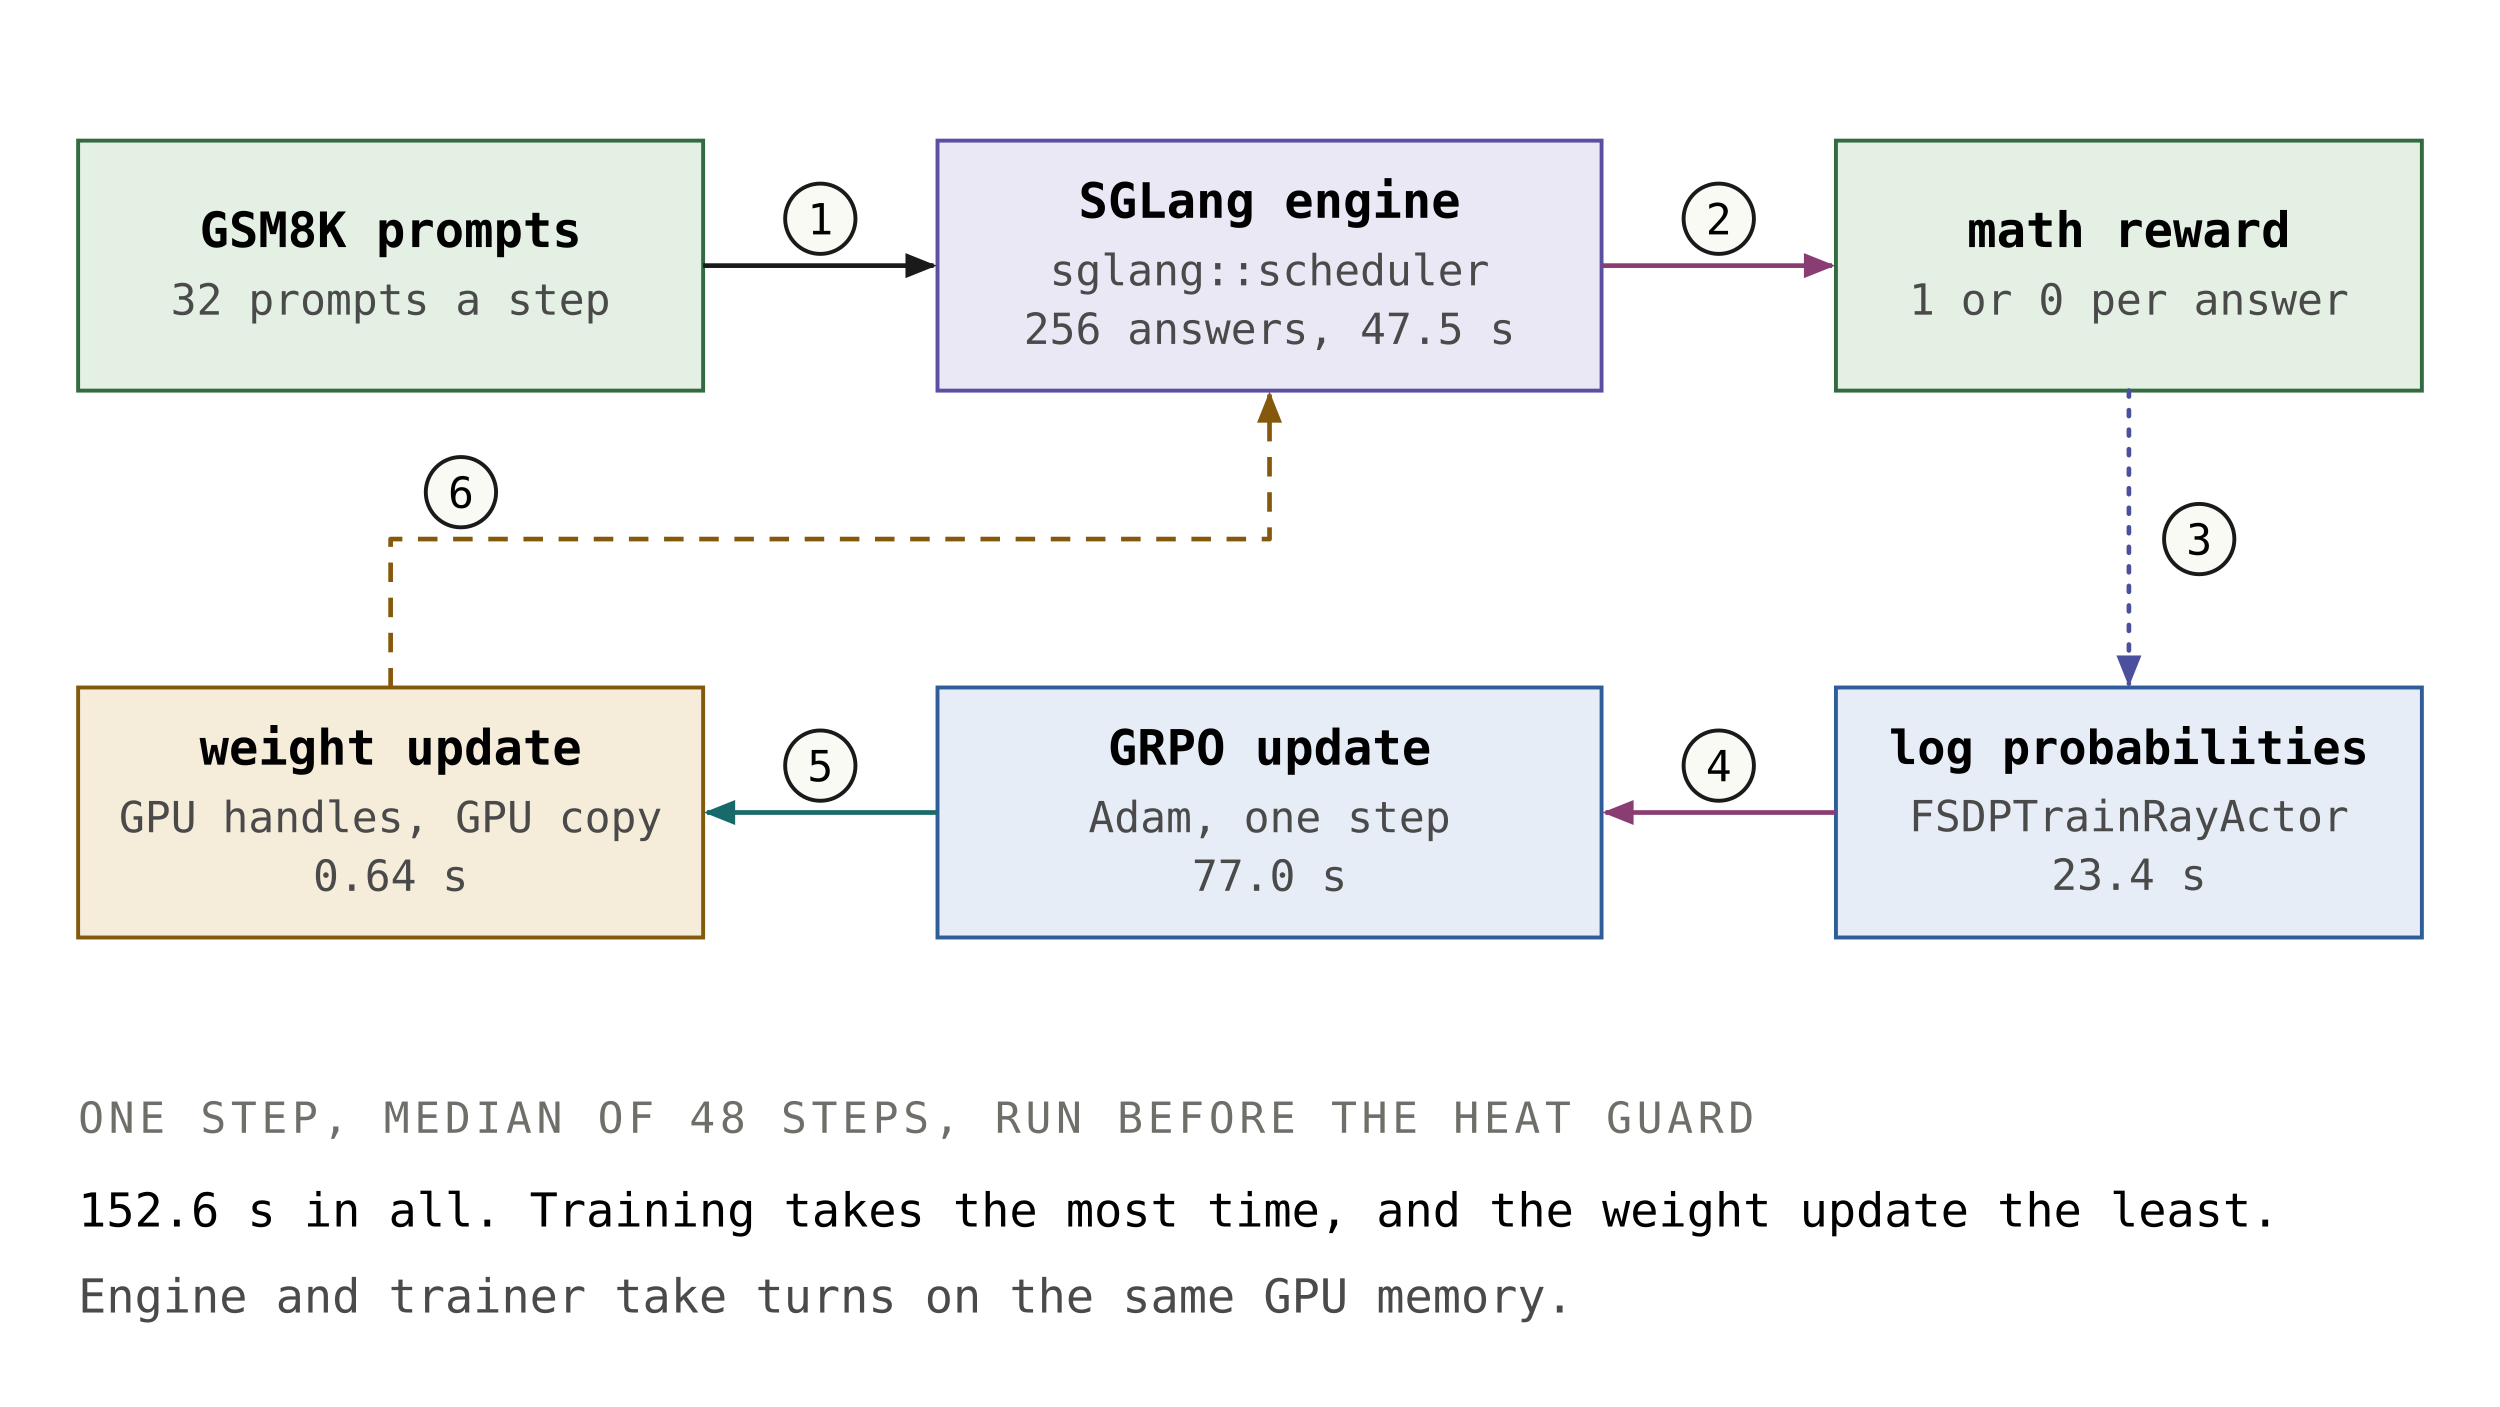
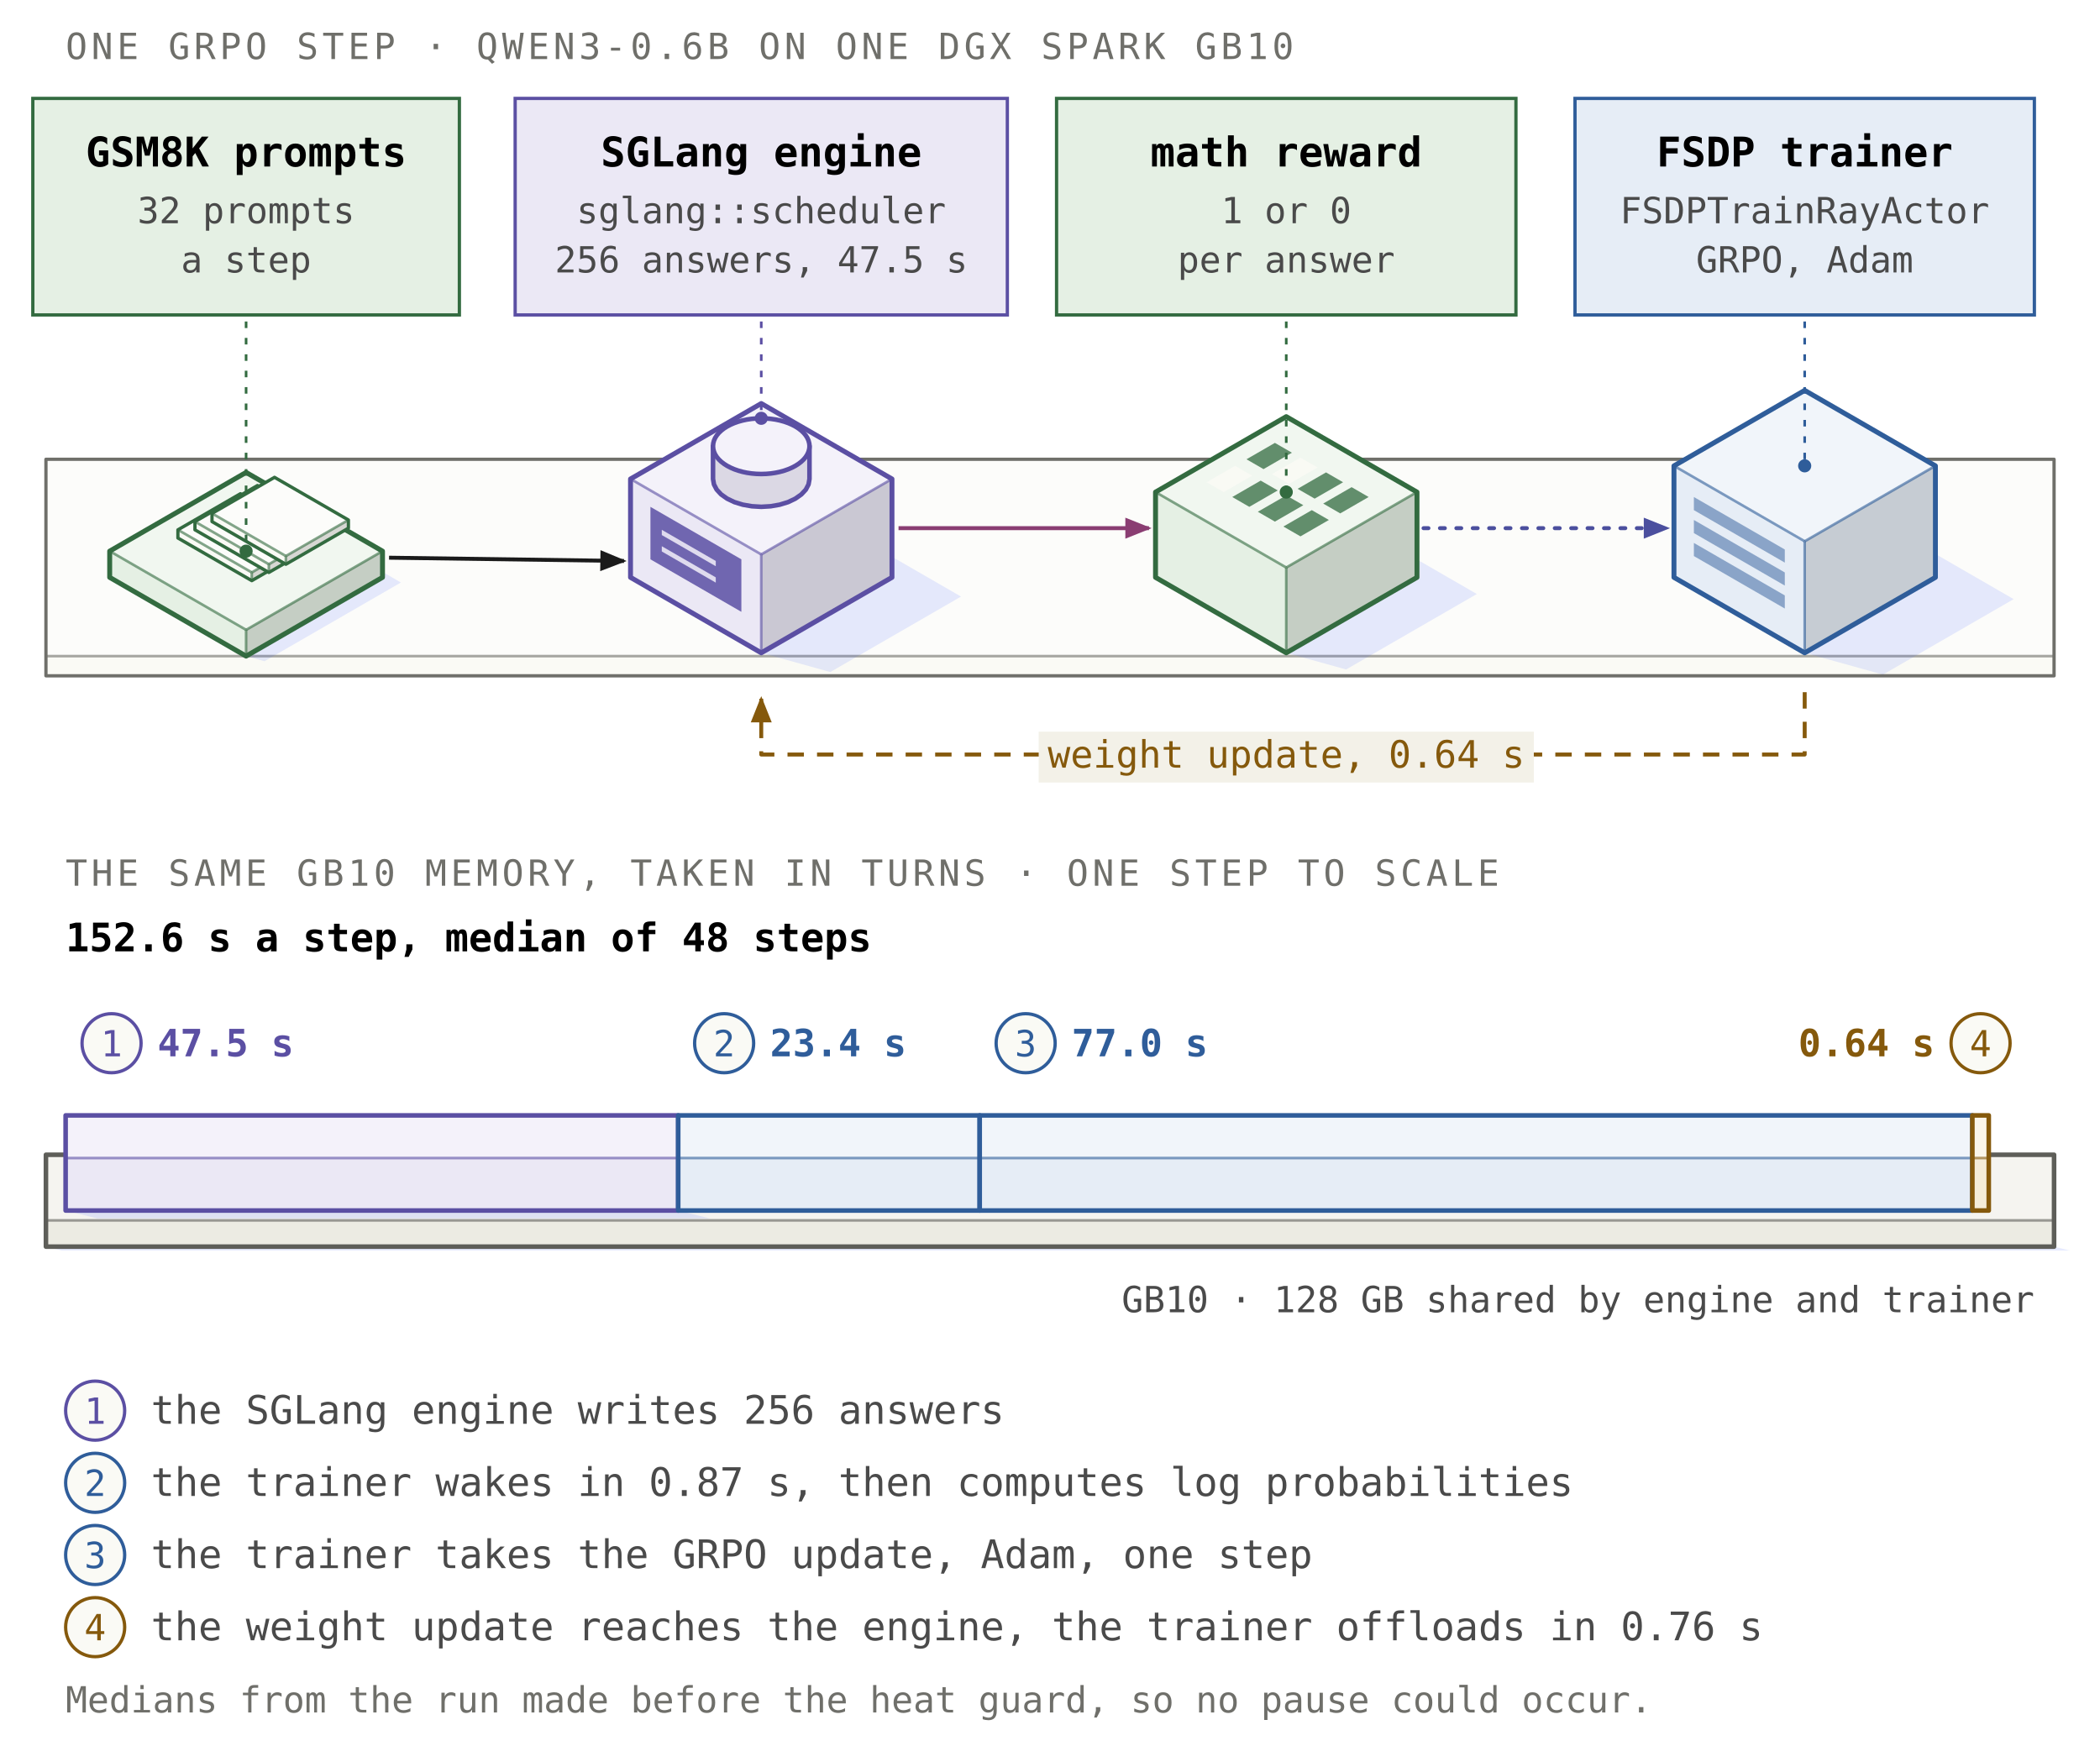
- <svg xmlns="http://www.w3.org/2000/svg" viewBox="0 0 640 360" role="img" aria-labelledby="plate-miles-loop-title plate-miles-loop-desc" font-family="JetBrains Mono, ui-monospace, monospace">
+ <svg xmlns="http://www.w3.org/2000/svg" viewBox="0 0 640 532" role="img" aria-labelledby="plate-miles-loop-title plate-miles-loop-desc" font-family="JetBrains Mono, ui-monospace, monospace">
  <defs>
    <marker id="plate-miles-loop-head-ink" viewBox="0 0 10 10" refX="9" refY="5" markerWidth="8" markerHeight="8" markerUnits="userSpaceOnUse" orient="auto-start-reverse">
      <path d="M0 1 L10 5 L0 9 z" fill="var(--m-ink, #1a1a1a)" />
    </marker>
    <marker id="plate-miles-loop-head-plum" viewBox="0 0 10 10" refX="9" refY="5" markerWidth="8" markerHeight="8" markerUnits="userSpaceOnUse" orient="auto-start-reverse">
      <path d="M0 1 L10 5 L0 9 z" fill="var(--m-plum-ink, #8a3d72)" />
    </marker>
    <marker id="plate-miles-loop-head-indigo" viewBox="0 0 10 10" refX="9" refY="5" markerWidth="8" markerHeight="8" markerUnits="userSpaceOnUse" orient="auto-start-reverse">
      <path d="M0 1 L10 5 L0 9 z" fill="var(--m-indigo-ink, #4b4f9e)" />
    </marker>
-     <marker id="plate-miles-loop-head-teal" viewBox="0 0 10 10" refX="9" refY="5" markerWidth="8" markerHeight="8" markerUnits="userSpaceOnUse" orient="auto-start-reverse">
-       <path d="M0 1 L10 5 L0 9 z" fill="var(--m-teal-ink, #18696a)" />
-     </marker>
    <marker id="plate-miles-loop-head-amber" viewBox="0 0 10 10" refX="9" refY="5" markerWidth="8" markerHeight="8" markerUnits="userSpaceOnUse" orient="auto-start-reverse">
      <path d="M0 1 L10 5 L0 9 z" fill="var(--m-amber-ink, #85590c)" />
    </marker>
  </defs>
-   <rect x="20" y="36" width="160" height="64" fill="var(--m-green-fill, #e5f0e4)" stroke="var(--m-green-ink, #336b40)" />
-   <text x="100" y="63.25" font-size="12.5" text-anchor="middle" font-weight="700">GSM8K prompts</text>
-   <text x="100" y="80.55" font-size="11" text-anchor="middle" class="m-serif" fill="var(--m-ink-soft, #4a4a4a)">32 prompts a step</text>
-   <rect x="240" y="36" width="170" height="64" fill="var(--m-violet-fill, #ebe8f5)" stroke="var(--m-violet-ink, #5b4fa3)" />
-   <text x="325" y="55.75" font-size="12.5" text-anchor="middle" font-weight="700">SGLang engine</text>
-   <text x="325" y="73.05" font-size="11" text-anchor="middle" class="m-serif" fill="var(--m-ink-soft, #4a4a4a)">sglang::scheduler</text>
-   <text x="325" y="88.05" font-size="11" text-anchor="middle" class="m-serif" fill="var(--m-ink-soft, #4a4a4a)">256 answers, 47.5 s</text>
-   <rect x="470" y="36" width="150" height="64" fill="var(--m-green-fill, #e5f0e4)" stroke="var(--m-green-ink, #336b40)" />
-   <text x="545" y="63.25" font-size="12.5" text-anchor="middle" font-weight="700">math reward</text>
-   <text x="545" y="80.55" font-size="11" text-anchor="middle" class="m-serif" fill="var(--m-ink-soft, #4a4a4a)">1 or 0 per answer</text>
-   <rect x="470" y="176" width="150" height="64" fill="var(--m-blue-fill, #e6edf6)" stroke="var(--m-blue-ink, #2f5d9a)" />
-   <text x="545" y="195.6" font-size="12" text-anchor="middle" font-weight="700">log probabilities</text>
-   <text x="545" y="212.8" font-size="11" text-anchor="middle" class="m-serif" fill="var(--m-ink-soft, #4a4a4a)">FSDPTrainRayActor</text>
-   <text x="545" y="227.8" font-size="11" text-anchor="middle" class="m-serif" fill="var(--m-ink-soft, #4a4a4a)">23.4 s</text>
-   <rect x="240" y="176" width="170" height="64" fill="var(--m-blue-fill, #e6edf6)" stroke="var(--m-blue-ink, #2f5d9a)" />
-   <text x="325" y="195.75" font-size="12.5" text-anchor="middle" font-weight="700">GRPO update</text>
-   <text x="325" y="213.05" font-size="11" text-anchor="middle" class="m-serif" fill="var(--m-ink-soft, #4a4a4a)">Adam, one step</text>
-   <text x="325" y="228.05" font-size="11" text-anchor="middle" class="m-serif" fill="var(--m-ink-soft, #4a4a4a)">77.0 s</text>
-   <rect x="20" y="176" width="160" height="64" fill="var(--m-amber-fill, #f5ecd9)" stroke="var(--m-amber-ink, #85590c)" />
-   <text x="100" y="195.75" font-size="12.5" text-anchor="middle" font-weight="700">weight update</text>
-   <text x="100" y="213.05" font-size="11" text-anchor="middle" class="m-serif" fill="var(--m-ink-soft, #4a4a4a)">GPU handles, GPU copy</text>
-   <text x="100" y="228.05" font-size="11" text-anchor="middle" class="m-serif" fill="var(--m-ink-soft, #4a4a4a)">0.64 s</text>
-   <line x1="180" y1="68" x2="239" y2="68" stroke="var(--m-ink, #1a1a1a)" stroke-width="1.2" marker-end="url(#plate-miles-loop-head-ink)" />
-   <circle cx="210" cy="56" r="9" fill="var(--m-paper, #fafaf5)" stroke="var(--m-ink, #1a1a1a)" stroke-width="1" />
-   <text x="210" y="60" font-size="11" text-anchor="middle">1</text>
-   <line x1="410" y1="68" x2="469" y2="68" stroke="var(--m-plum-ink, #8a3d72)" stroke-width="1.2" marker-end="url(#plate-miles-loop-head-plum)" />
-   <circle cx="440" cy="56" r="9" fill="var(--m-paper, #fafaf5)" stroke="var(--m-ink, #1a1a1a)" stroke-width="1" />
-   <text x="440" y="60" font-size="11" text-anchor="middle">2</text>
-   <line x1="545" y1="100" x2="545" y2="175" stroke="var(--m-indigo-ink, #4b4f9e)" stroke-width="1.2" stroke-dasharray="1.5 3.5" stroke-linecap="round" marker-end="url(#plate-miles-loop-head-indigo)" />
-   <circle cx="563" cy="138" r="9" fill="var(--m-paper, #fafaf5)" stroke="var(--m-ink, #1a1a1a)" stroke-width="1" />
-   <text x="563" y="142" font-size="11" text-anchor="middle">3</text>
-   <line x1="470" y1="208" x2="411" y2="208" stroke="var(--m-plum-ink, #8a3d72)" stroke-width="1.2" marker-end="url(#plate-miles-loop-head-plum)" />
-   <circle cx="440" cy="196" r="9" fill="var(--m-paper, #fafaf5)" stroke="var(--m-ink, #1a1a1a)" stroke-width="1" />
-   <text x="440" y="200" font-size="11" text-anchor="middle">4</text>
-   <line x1="240" y1="208" x2="181" y2="208" stroke="var(--m-teal-ink, #18696a)" stroke-width="1.2" marker-end="url(#plate-miles-loop-head-teal)" />
-   <circle cx="210" cy="196" r="9" fill="var(--m-paper, #fafaf5)" stroke="var(--m-ink, #1a1a1a)" stroke-width="1" />
-   <text x="210" y="200" font-size="11" text-anchor="middle">5</text>
-   <path d="M100 176 V138 H325 V101" fill="none" stroke="var(--m-amber-ink, #85590c)" stroke-width="1.2" stroke-dasharray="5 4" stroke-linejoin="round" marker-end="url(#plate-miles-loop-head-amber)" />
-   <circle cx="118" cy="126" r="9" fill="var(--m-paper, #fafaf5)" stroke="var(--m-ink, #1a1a1a)" stroke-width="1" />
-   <text x="118" y="130" font-size="11" text-anchor="middle">6</text>
-   <text x="20" y="290" font-size="11" letter-spacing="1.2" fill="var(--m-ink-mute, #6f6f6a)">ONE STEP, MEDIAN OF 48 STEPS, RUN BEFORE THE HEAT GUARD</text>
-   <text x="20" y="314" font-size="12" class="m-serif">152.6 s in all. Training takes the most time, and the weight update the least.</text>
-   <text x="20" y="336" font-size="12" class="m-serif" fill="var(--m-ink-soft, #4a4a4a)">Engine and trainer take turns on the same GPU memory.</text>
+   <text x="20" y="18" font-size="11" letter-spacing="1.2" fill="var(--m-ink-mute, #6f6f6a)">ONE GRPO STEP · QWEN3-0.6B ON ONE DGX SPARK GB10</text>
+   <polygon points="14,206 626,206 626,200 626,140 14,140 14,200" fill="var(--m-panel, #f3f1e8)" />
+   <polygon points="14,206 626,206 626,200 14,200" fill="var(--m-paper, #fafaf5)" />
+   <polygon points="14,200 626,200 626,140 14,140" fill="var(--m-paper, #fafaf5)" />
+   <polygon points="14,200 626,200 626,140 14,140" fill="var(--m-shine, #ffffff)" fill-opacity="0.45" />
+   <polyline points="14,200 626,200" fill="none" stroke="var(--m-ink-mute, #6f6f6a)" stroke-width="0.8" stroke-opacity="0.6" />
+   <polygon points="14,206 626,206 626,200 626,140 14,140 14,200" fill="none" stroke="var(--m-ink-mute, #6f6f6a)" stroke-width="1" stroke-linejoin="round" />
+   <rect x="10" y="30" width="130" height="66" fill="var(--m-green-fill, #e5f0e4)" stroke="var(--m-green-ink, #336b40)" />
+   <text x="75" y="50.75" font-size="12.5" text-anchor="middle" font-weight="700">GSM8K prompts</text>
+   <text x="75" y="68.05" font-size="11" text-anchor="middle" class="m-serif" fill="var(--m-ink-soft, #4a4a4a)">32 prompts</text>
+   <text x="75" y="83.05" font-size="11" text-anchor="middle" class="m-serif" fill="var(--m-ink-soft, #4a4a4a)">a step</text>
+   <rect x="157" y="30" width="150" height="66" fill="var(--m-violet-fill, #ebe8f5)" stroke="var(--m-violet-ink, #5b4fa3)" />
+   <text x="232" y="50.75" font-size="12.5" text-anchor="middle" font-weight="700">SGLang engine</text>
+   <text x="232" y="68.05" font-size="11" text-anchor="middle" class="m-serif" fill="var(--m-ink-soft, #4a4a4a)">sglang::scheduler</text>
+   <text x="232" y="83.05" font-size="11" text-anchor="middle" class="m-serif" fill="var(--m-ink-soft, #4a4a4a)">256 answers, 47.5 s</text>
+   <rect x="322" y="30" width="140" height="66" fill="var(--m-green-fill, #e5f0e4)" stroke="var(--m-green-ink, #336b40)" />
+   <text x="392" y="50.75" font-size="12.5" text-anchor="middle" font-weight="700">math reward</text>
+   <text x="392" y="68.05" font-size="11" text-anchor="middle" class="m-serif" fill="var(--m-ink-soft, #4a4a4a)">1 or 0</text>
+   <text x="392" y="83.05" font-size="11" text-anchor="middle" class="m-serif" fill="var(--m-ink-soft, #4a4a4a)">per answer</text>
+   <rect x="480" y="30" width="140" height="66" fill="var(--m-blue-fill, #e6edf6)" stroke="var(--m-blue-ink, #2f5d9a)" />
+   <text x="550" y="50.75" font-size="12.5" text-anchor="middle" font-weight="700">FSDP trainer</text>
+   <text x="550" y="68.05" font-size="11" text-anchor="middle" class="m-serif" fill="var(--m-ink-soft, #4a4a4a)">FSDPTrainRayActor</text>
+   <text x="550" y="83.05" font-size="11" text-anchor="middle" class="m-serif" fill="var(--m-ink-soft, #4a4a4a)">GRPO, Adam</text>
+   <polygon points="33.43,176 75,152 80.61,153.56 122.18,177.56 80.61,201.56 75,200" fill="var(--m-accent, #3553ff)" fill-opacity="0.12" />
+   <polygon points="75,144 116.57,168 116.57,176 75,200 33.43,176 33.43,168" fill="var(--m-panel, #f3f1e8)" />
+   <polygon points="75,144 116.57,168 75,192 33.43,168" fill="var(--m-green-fill, #e5f0e4)" />
+   <polygon points="75,144 116.57,168 75,192 33.43,168" fill="var(--m-shine, #ffffff)" fill-opacity="0.45" />
+   <polygon points="33.43,176 75,200 75,192 33.43,168" fill="var(--m-green-fill, #e5f0e4)" />
+   <polygon points="116.57,176 75,200 75,192 116.57,168" fill="var(--m-green-fill, #e5f0e4)" />
+   <polygon points="116.57,176 75,200 75,192 116.57,168" fill="var(--m-shade, #1a1a1a)" fill-opacity="0.16" />
+   <polyline points="75,192 116.57,168" fill="none" stroke="var(--m-green-ink, #336b40)" stroke-width="0.8" stroke-opacity="0.6" />
+   <polyline points="75,192 33.43,168" fill="none" stroke="var(--m-green-ink, #336b40)" stroke-width="0.8" stroke-opacity="0.6" />
+   <polyline points="75,192 75,200" fill="none" stroke="var(--m-green-ink, #336b40)" stroke-width="0.8" stroke-opacity="0.6" />
+   <polygon points="75,144 116.57,168 116.57,176 75,200 33.43,176 33.43,168" fill="none" stroke="var(--m-green-ink, #336b40)" stroke-width="1.5" stroke-linejoin="round" />
+   <polygon points="73.27,150.5 95.78,163.5 95.78,166 76.73,177 54.22,164 54.22,161.5" fill="var(--m-panel, #f3f1e8)" />
+   <polygon points="73.27,150.5 95.78,163.5 76.73,174.5 54.22,161.5" fill="var(--m-paper, #fafaf5)" />
+   <polygon points="73.27,150.5 95.78,163.5 76.73,174.5 54.22,161.5" fill="var(--m-shine, #ffffff)" fill-opacity="0.45" />
+   <polygon points="54.22,164 76.73,177 76.73,174.5 54.22,161.5" fill="var(--m-paper, #fafaf5)" />
+   <polygon points="95.78,166 76.73,177 76.73,174.5 95.78,163.5" fill="var(--m-paper, #fafaf5)" />
+   <polygon points="95.78,166 76.73,177 76.73,174.5 95.78,163.5" fill="var(--m-shade, #1a1a1a)" fill-opacity="0.16" />
+   <polyline points="76.73,174.5 95.78,163.5" fill="none" stroke="var(--m-green-ink, #336b40)" stroke-width="0.8" stroke-opacity="0.6" />
+   <polyline points="76.73,174.5 54.22,161.5" fill="none" stroke="var(--m-green-ink, #336b40)" stroke-width="0.8" stroke-opacity="0.6" />
+   <polyline points="76.73,174.5 76.73,177" fill="none" stroke="var(--m-green-ink, #336b40)" stroke-width="0.8" stroke-opacity="0.6" />
+   <polygon points="73.27,150.5 95.78,163.5 95.78,166 76.73,177 54.22,164 54.22,161.5" fill="none" stroke="var(--m-green-ink, #336b40)" stroke-width="1" stroke-linejoin="round" />
+   <polygon points="78.46,148 100.98,161 100.98,163.5 81.93,174.5 59.41,161.5 59.41,159" fill="var(--m-panel, #f3f1e8)" />
+   <polygon points="78.46,148 100.98,161 81.93,172 59.41,159" fill="var(--m-paper, #fafaf5)" />
+   <polygon points="78.46,148 100.98,161 81.93,172 59.41,159" fill="var(--m-shine, #ffffff)" fill-opacity="0.45" />
+   <polygon points="59.41,161.5 81.93,174.5 81.93,172 59.41,159" fill="var(--m-paper, #fafaf5)" />
+   <polygon points="100.98,163.5 81.93,174.5 81.93,172 100.98,161" fill="var(--m-paper, #fafaf5)" />
+   <polygon points="100.98,163.5 81.93,174.5 81.93,172 100.98,161" fill="var(--m-shade, #1a1a1a)" fill-opacity="0.16" />
+   <polyline points="81.93,172 100.98,161" fill="none" stroke="var(--m-green-ink, #336b40)" stroke-width="0.8" stroke-opacity="0.6" />
+   <polyline points="81.93,172 59.41,159" fill="none" stroke="var(--m-green-ink, #336b40)" stroke-width="0.8" stroke-opacity="0.6" />
+   <polyline points="81.93,172 81.93,174.5" fill="none" stroke="var(--m-green-ink, #336b40)" stroke-width="0.8" stroke-opacity="0.6" />
+   <polygon points="78.46,148 100.98,161 100.98,163.5 81.93,174.5 59.41,161.5 59.41,159" fill="none" stroke="var(--m-green-ink, #336b40)" stroke-width="1" stroke-linejoin="round" />
+   <polygon points="83.66,145.5 106.18,158.5 106.18,161 87.12,172 64.61,159 64.61,156.5" fill="var(--m-panel, #f3f1e8)" />
+   <polygon points="83.66,145.5 106.18,158.5 87.12,169.5 64.61,156.5" fill="var(--m-paper, #fafaf5)" />
+   <polygon points="83.66,145.5 106.18,158.5 87.12,169.5 64.61,156.5" fill="var(--m-shine, #ffffff)" fill-opacity="0.45" />
+   <polygon points="64.61,159 87.12,172 87.12,169.5 64.61,156.5" fill="var(--m-paper, #fafaf5)" />
+   <polygon points="106.18,161 87.12,172 87.12,169.5 106.18,158.5" fill="var(--m-paper, #fafaf5)" />
+   <polygon points="106.18,161 87.12,172 87.12,169.5 106.18,158.5" fill="var(--m-shade, #1a1a1a)" fill-opacity="0.16" />
+   <polyline points="87.12,169.5 106.18,158.5" fill="none" stroke="var(--m-green-ink, #336b40)" stroke-width="0.8" stroke-opacity="0.6" />
+   <polyline points="87.12,169.5 64.61,156.5" fill="none" stroke="var(--m-green-ink, #336b40)" stroke-width="0.8" stroke-opacity="0.6" />
+   <polyline points="87.12,169.5 87.12,172" fill="none" stroke="var(--m-green-ink, #336b40)" stroke-width="0.8" stroke-opacity="0.6" />
+   <polygon points="83.66,145.5 106.18,158.5 106.18,161 87.12,172 64.61,159 64.61,156.5" fill="none" stroke="var(--m-green-ink, #336b40)" stroke-width="1" stroke-linejoin="round" />
+   <polygon points="192.16,176 232,153 253.04,158.85 292.88,181.85 253.04,204.85 232,199" fill="var(--m-accent, #3553ff)" fill-opacity="0.12" />
+   <polygon points="232,123 271.84,146 271.84,176 232,199 192.16,176 192.16,146" fill="var(--m-panel, #f3f1e8)" />
+   <polygon points="232,123 271.84,146 232,169 192.16,146" fill="var(--m-violet-fill, #ebe8f5)" />
+   <polygon points="232,123 271.84,146 232,169 192.16,146" fill="var(--m-shine, #ffffff)" fill-opacity="0.45" />
+   <polygon points="192.16,176 232,199 232,169 192.16,146" fill="var(--m-violet-fill, #ebe8f5)" />
+   <polygon points="271.84,176 232,199 232,169 271.84,146" fill="var(--m-violet-fill, #ebe8f5)" />
+   <polygon points="271.84,176 232,199 232,169 271.84,146" fill="var(--m-shade, #1a1a1a)" fill-opacity="0.16" />
+   <polyline points="232,169 271.84,146" fill="none" stroke="var(--m-violet-ink, #5b4fa3)" stroke-width="0.8" stroke-opacity="0.6" />
+   <polyline points="232,169 192.16,146" fill="none" stroke="var(--m-violet-ink, #5b4fa3)" stroke-width="0.8" stroke-opacity="0.6" />
+   <polyline points="232,169 232,199" fill="none" stroke="var(--m-violet-ink, #5b4fa3)" stroke-width="0.8" stroke-opacity="0.6" />
+   <polygon points="232,123 271.84,146 271.84,176 232,199 192.16,176 192.16,146" fill="none" stroke="var(--m-violet-ink, #5b4fa3)" stroke-width="1.5" stroke-linejoin="round" />
+   <polygon points="198.23,170.5 225.94,186.5 225.94,170.5 198.23,154.5" fill="var(--m-violet-ink, #5b4fa3)" fill-opacity="0.85" />
+   <polygon points="201.69,163.1 218.14,172.6 218.14,171 201.69,161.5" fill="var(--m-violet-fill, #ebe8f5)" fill-opacity="0.9" />
+   <polygon points="201.69,168.1 218.14,177.6 218.14,176 201.69,166.5" fill="var(--m-violet-fill, #ebe8f5)" fill-opacity="0.9" />
+   <polygon points="217.3,136 217.3,146 217.59,147.66 218.42,149.25 219.78,150.71 221.61,152 223.83,153.06 226.38,153.84 229.13,154.32 232,154.49 234.87,154.32 237.62,153.84 240.17,153.06 242.39,152 244.22,150.71 245.58,149.25 246.41,147.66 246.7,146 246.7,136" fill="var(--m-violet-fill, #ebe8f5)" />
+   <polygon points="217.3,136 217.3,146 217.59,147.66 218.42,149.25 219.78,150.71 221.61,152 223.83,153.06 226.38,153.84 229.13,154.32 232,154.49 234.87,154.32 237.62,153.84 240.17,153.06 242.39,152 244.22,150.71 245.58,149.25 246.41,147.66 246.7,146 246.7,136" fill="var(--m-shade, #1a1a1a)" fill-opacity="0.08" />
+   <polygon points="217.3,136 217.3,146 217.59,147.66 218.42,149.25 219.78,150.71 221.61,152 223.83,153.06 226.38,153.84 229.13,154.32 232,154.49 234.87,154.32 237.62,153.84 240.17,153.06 242.39,152 244.22,150.71 245.58,149.25 246.41,147.66 246.7,146 246.7,136" fill="none" stroke="var(--m-violet-ink, #5b4fa3)" stroke-width="1.4" stroke-linejoin="round" />
+   <ellipse cx="232" cy="136" rx="14.7" ry="8.49" fill="var(--m-violet-fill, #ebe8f5)" />
+   <ellipse cx="232" cy="136" rx="14.7" ry="8.49" fill="var(--m-shine, #ffffff)" fill-opacity="0.45" stroke="var(--m-violet-ink, #5b4fa3)" stroke-width="1.4" />
+   <polygon points="352.16,176 392,153 410.24,158.07 450.08,181.07 410.24,204.07 392,199" fill="var(--m-accent, #3553ff)" fill-opacity="0.12" />
+   <polygon points="392,127 431.84,150 431.84,176 392,199 352.16,176 352.16,150" fill="var(--m-panel, #f3f1e8)" />
+   <polygon points="392,127 431.84,150 392,173 352.16,150" fill="var(--m-green-fill, #e5f0e4)" />
+   <polygon points="392,127 431.84,150 392,173 352.16,150" fill="var(--m-shine, #ffffff)" fill-opacity="0.45" />
+   <polygon points="352.16,176 392,199 392,173 352.16,150" fill="var(--m-green-fill, #e5f0e4)" />
+   <polygon points="431.84,176 392,199 392,173 431.84,150" fill="var(--m-green-fill, #e5f0e4)" />
+   <polygon points="431.84,176 392,199 392,173 431.84,150" fill="var(--m-shade, #1a1a1a)" fill-opacity="0.16" />
+   <polyline points="392,173 431.84,150" fill="none" stroke="var(--m-green-ink, #336b40)" stroke-width="0.8" stroke-opacity="0.6" />
+   <polyline points="392,173 352.16,150" fill="none" stroke="var(--m-green-ink, #336b40)" stroke-width="0.8" stroke-opacity="0.6" />
+   <polyline points="392,173 392,199" fill="none" stroke="var(--m-green-ink, #336b40)" stroke-width="0.8" stroke-opacity="0.6" />
+   <polygon points="392,127 431.84,150 431.84,176 392,199 352.16,176 352.16,150" fill="none" stroke="var(--m-green-ink, #336b40)" stroke-width="1.5" stroke-linejoin="round" />
+   <polygon points="388.54,135 393.73,138 385.07,143 379.88,140" fill="var(--m-green-ink, #336b40)" fill-opacity="0.75" />
+   <polygon points="396.33,139.5 401.53,142.5 392.87,147.5 387.67,144.5" fill="var(--m-paper, #fafaf5)" fill-opacity="0.95" />
+   <polygon points="404.12,144 409.32,147 400.66,152 395.46,149" fill="var(--m-green-ink, #336b40)" fill-opacity="0.75" />
+   <polygon points="411.92,148.5 417.11,151.5 408.45,156.5 403.26,153.5" fill="var(--m-green-ink, #336b40)" fill-opacity="0.75" />
+   <polygon points="376.41,142 381.61,145 372.95,150 367.75,147" fill="var(--m-paper, #fafaf5)" fill-opacity="0.95" />
+   <polygon points="384.21,146.5 389.4,149.5 380.74,154.5 375.55,151.5" fill="var(--m-green-ink, #336b40)" fill-opacity="0.75" />
+   <polygon points="392,151 397.2,154 388.54,159 383.34,156" fill="var(--m-green-ink, #336b40)" fill-opacity="0.75" />
+   <polygon points="399.79,155.5 404.99,158.5 396.33,163.5 391.13,160.5" fill="var(--m-green-ink, #336b40)" fill-opacity="0.75" />
+   <polygon points="510.16,176 550,153 573.85,159.63 613.69,182.63 573.85,205.63 550,199" fill="var(--m-accent, #3553ff)" fill-opacity="0.12" />
+   <polygon points="550,119 589.84,142 589.84,176 550,199 510.16,176 510.16,142" fill="var(--m-panel, #f3f1e8)" />
+   <polygon points="550,119 589.84,142 550,165 510.16,142" fill="var(--m-blue-fill, #e6edf6)" />
+   <polygon points="550,119 589.84,142 550,165 510.16,142" fill="var(--m-shine, #ffffff)" fill-opacity="0.45" />
+   <polygon points="510.16,176 550,199 550,165 510.16,142" fill="var(--m-blue-fill, #e6edf6)" />
+   <polygon points="589.84,176 550,199 550,165 589.84,142" fill="var(--m-blue-fill, #e6edf6)" />
+   <polygon points="589.84,176 550,199 550,165 589.84,142" fill="var(--m-shade, #1a1a1a)" fill-opacity="0.16" />
+   <polyline points="550,165 589.84,142" fill="none" stroke="var(--m-blue-ink, #2f5d9a)" stroke-width="0.8" stroke-opacity="0.6" />
+   <polyline points="550,165 510.16,142" fill="none" stroke="var(--m-blue-ink, #2f5d9a)" stroke-width="0.8" stroke-opacity="0.6" />
+   <polyline points="550,165 550,199" fill="none" stroke="var(--m-blue-ink, #2f5d9a)" stroke-width="0.8" stroke-opacity="0.6" />
+   <polygon points="550,119 589.84,142 589.84,176 550,199 510.16,176 510.16,142" fill="none" stroke="var(--m-blue-ink, #2f5d9a)" stroke-width="1.5" stroke-linejoin="round" />
+   <polygon points="516.23,155.5 543.94,171.5 543.94,167.5 516.23,151.5" fill="var(--m-blue-ink, #2f5d9a)" fill-opacity="0.5" />
+   <polygon points="516.23,162.5 543.94,178.5 543.94,174.5 516.23,158.5" fill="var(--m-blue-ink, #2f5d9a)" fill-opacity="0.5" />
+   <polygon points="516.23,169.5 543.94,185.5 543.94,181.5 516.23,165.5" fill="var(--m-blue-ink, #2f5d9a)" fill-opacity="0.5" />
+   <polyline points="75,98 75,168" fill="none" stroke="var(--m-green-ink, #336b40)" stroke-width="0.8" stroke-dasharray="2 3" />
+   <circle cx="75" cy="168" r="2" fill="var(--m-green-ink, #336b40)" />
+   <polyline points="232,98 232,127.51" fill="none" stroke="var(--m-violet-ink, #5b4fa3)" stroke-width="0.8" stroke-dasharray="2 3" />
+   <circle cx="232" cy="127.51" r="2" fill="var(--m-violet-ink, #5b4fa3)" />
+   <polyline points="392,98 392,150" fill="none" stroke="var(--m-green-ink, #336b40)" stroke-width="0.8" stroke-dasharray="2 3" />
+   <circle cx="392" cy="150" r="2" fill="var(--m-green-ink, #336b40)" />
+   <polyline points="550,98 550,142" fill="none" stroke="var(--m-blue-ink, #2f5d9a)" stroke-width="0.8" stroke-dasharray="2 3" />
+   <circle cx="550" cy="142" r="2" fill="var(--m-blue-ink, #2f5d9a)" />
+   <g data-beat="1">
+     <animate attributeName="opacity" values="0;0;1" keyTimes="0;0;1" calcMode="spline" keySplines="0 0 1 1;0.23 1 0.32 1" dur="0.45s" begin="indefinite" fill="freeze" />
+     <animateTransform attributeName="transform" type="translate" values="0 4;0 4;0 0" keyTimes="0;0;1" calcMode="spline" keySplines="0 0 1 1;0.23 1 0.32 1" dur="0.45s" begin="indefinite" fill="freeze" />
+     <path d="M118.569 170 L190.163 171" fill="none" stroke="var(--m-ink, #1a1a1a)" stroke-width="1.2" stroke-linejoin="round" marker-end="url(#plate-miles-loop-head-ink)" />
+     <circle class="m-packet" r="3.5" fill="var(--m-ink, #1a1a1a)" opacity="0">
+       <animateMotion path="M118.569 170 L190.163 171" keyPoints="0;0;1;1" keyTimes="0;0;0.688;1" calcMode="linear" dur="0.8s" begin="indefinite" fill="freeze" />
+       <animate attributeName="opacity" values="0;0;1;1;0" keyTimes="0;0;0.1;0.688;1" dur="0.8s" begin="indefinite" fill="freeze" />
+     </circle>
+   </g>
+   <g data-beat="2">
+     <animate attributeName="opacity" values="0;0;1" keyTimes="0;0.571;1" calcMode="spline" keySplines="0 0 1 1;0.23 1 0.32 1" dur="1.05s" begin="indefinite" fill="freeze" />
+     <animateTransform attributeName="transform" type="translate" values="0 4;0 4;0 0" keyTimes="0;0.571;1" calcMode="spline" keySplines="0 0 1 1;0.23 1 0.32 1" dur="1.05s" begin="indefinite" fill="freeze" />
+     <path d="M273.837 161 L350.163 161" fill="none" stroke="var(--m-plum-ink, #8a3d72)" stroke-width="1.2" stroke-linejoin="round" marker-end="url(#plate-miles-loop-head-plum)" />
+     <circle class="m-packet" r="3.5" fill="var(--m-plum-ink, #8a3d72)" opacity="0">
+       <animateMotion path="M273.837 161 L350.163 161" keyPoints="0;0;1;1" keyTimes="0;0.429;0.821;1" calcMode="linear" dur="1.4s" begin="indefinite" fill="freeze" />
+       <animate attributeName="opacity" values="0;0;1;1;0" keyTimes="0;0.429;0.486;0.821;1" dur="1.4s" begin="indefinite" fill="freeze" />
+     </circle>
+   </g>
+   <g data-beat="3">
+     <animate attributeName="opacity" values="0;0;1" keyTimes="0;0.727;1" calcMode="spline" keySplines="0 0 1 1;0.23 1 0.32 1" dur="1.65s" begin="indefinite" fill="freeze" />
+     <animateTransform attributeName="transform" type="translate" values="0 4;0 4;0 0" keyTimes="0;0.727;1" calcMode="spline" keySplines="0 0 1 1;0.23 1 0.32 1" dur="1.65s" begin="indefinite" fill="freeze" />
+     <path d="M433.837 161 L508.163 161" fill="none" stroke="var(--m-indigo-ink, #4b4f9e)" stroke-width="1.2" stroke-dasharray="1.5 3.5" stroke-linecap="round" stroke-linejoin="round" marker-end="url(#plate-miles-loop-head-indigo)" />
+     <circle class="m-packet" r="3.5" fill="var(--m-indigo-ink, #4b4f9e)" opacity="0">
+       <animateMotion path="M433.837 161 L508.163 161" keyPoints="0;0;1;1" keyTimes="0;0.6;0.875;1" calcMode="linear" dur="2s" begin="indefinite" fill="freeze" />
+       <animate attributeName="opacity" values="0;0;1;1;0" keyTimes="0;0.6;0.64;0.875;1" dur="2s" begin="indefinite" fill="freeze" />
+     </circle>
+   </g>
+   <g data-beat="4">
+     <animate attributeName="opacity" values="0;0;1" keyTimes="0;0.8;1" calcMode="spline" keySplines="0 0 1 1;0.23 1 0.32 1" dur="2.25s" begin="indefinite" fill="freeze" />
+     <animateTransform attributeName="transform" type="translate" values="0 4;0 4;0 0" keyTimes="0;0.8;1" calcMode="spline" keySplines="0 0 1 1;0.23 1 0.32 1" dur="2.25s" begin="indefinite" fill="freeze" />
+     <path d="M550 211 V230 H232 V213" fill="none" stroke="var(--m-amber-ink, #85590c)" stroke-width="1.2" stroke-dasharray="5 4" stroke-linejoin="round" marker-end="url(#plate-miles-loop-head-amber)" />
+     <circle class="m-packet" r="3.5" fill="var(--m-amber-ink, #85590c)" opacity="0">
+       <animateMotion path="M550 211 V230 H232 V213" keyPoints="0;0;1;1" keyTimes="0;0.692;0.904;1" calcMode="linear" dur="2.6s" begin="indefinite" fill="freeze" />
+       <animate attributeName="opacity" values="0;0;1;1;0" keyTimes="0;0.692;0.723;0.904;1" dur="2.6s" begin="indefinite" fill="freeze" />
+     </circle>
+     <rect class="m-knock" x="316.55" y="223.03" width="150.9" height="15.5" fill="var(--m-panel, #f3f1e8)" />
+     <text x="392" y="234" font-size="11.5" text-anchor="middle" fill="var(--m-amber-ink, #85590c)">weight update, 0.64 s</text>
+   </g>
+   <text x="20" y="270" font-size="11" letter-spacing="1.2" fill="var(--m-ink-mute, #6f6f6a)">THE SAME GB10 MEMORY, TAKEN IN TURNS · ONE STEP TO SCALE</text>
+   <text x="20" y="290" font-size="12" font-weight="700">152.6 s a step, median of 48 steps</text>
+   <polygon points="14,380 626,380 630.8,381.2 18.8,381.2" fill="var(--m-accent, #3553ff)" fill-opacity="0.12" />
+   <polygon points="14,380 626,380 626,372 626,352 14,352 14,372" fill="var(--m-panel, #f3f1e8)" />
+   <polygon points="14,380 626,380 626,372 14,372" fill="var(--m-grey-fill, #ecebe3)" />
+   <polygon points="14,372 626,372 626,352 14,352" fill="var(--m-grey-fill, #ecebe3)" />
+   <polygon points="14,372 626,372 626,352 14,352" fill="var(--m-shine, #ffffff)" fill-opacity="0.45" />
+   <polyline points="14,372 626,372" fill="none" stroke="var(--m-grey-ink, #5e5e59)" stroke-width="0.8" stroke-opacity="0.6" />
+   <polygon points="14,380 626,380 626,372 626,352 14,352 14,372" fill="none" stroke="var(--m-grey-ink, #5e5e59)" stroke-width="1.4" stroke-linejoin="round" />
+   <text x="620" y="400" font-size="11" text-anchor="end" fill="var(--m-ink-soft, #4a4a4a)">GB10 · 128 GB shared by engine and trainer</text>
+   <g data-beat="5">
+     <animate attributeName="opacity" values="0;0;1" keyTimes="0;0.842;1" calcMode="spline" keySplines="0 0 1 1;0.23 1 0.32 1" dur="2.85s" begin="indefinite" fill="freeze" />
+     <animateTransform attributeName="transform" type="translate" values="0 4;0 4;0 0" keyTimes="0;0.842;1" calcMode="spline" keySplines="0 0 1 1;0.23 1 0.32 1" dur="2.85s" begin="indefinite" fill="freeze" />
+     <polygon points="20,369 206.69,369 216.29,371.4 29.6,371.4" fill="var(--m-accent, #3553ff)" fill-opacity="0.12" />
+     <polygon points="20,369 206.69,369 206.69,353 206.69,340 20,340 20,353" fill="var(--m-panel, #f3f1e8)" />
+     <polygon points="20,369 206.69,369 206.69,353 20,353" fill="var(--m-violet-fill, #ebe8f5)" />
+     <polygon points="20,353 206.69,353 206.69,340 20,340" fill="var(--m-violet-fill, #ebe8f5)" />
+     <polygon points="20,353 206.69,353 206.69,340 20,340" fill="var(--m-shine, #ffffff)" fill-opacity="0.45" />
+     <polyline points="20,353 206.69,353" fill="none" stroke="var(--m-violet-ink, #5b4fa3)" stroke-width="0.8" stroke-opacity="0.6" />
+     <polygon points="20,369 206.69,369 206.69,353 206.69,340 20,340 20,353" fill="none" stroke="var(--m-violet-ink, #5b4fa3)" stroke-width="1.4" stroke-linejoin="round" />
+     <circle cx="34" cy="318" r="9" fill="var(--m-paper, #fafaf5)" stroke="var(--m-violet-ink, #5b4fa3)" stroke-width="1" />
+     <text x="34" y="322" font-size="11" text-anchor="middle" fill="var(--m-violet-ink, #5b4fa3)">1</text>
+     <text x="48" y="322" font-size="11.5" font-weight="700" fill="var(--m-violet-ink, #5b4fa3)">47.5 s</text>
+     <circle cx="29" cy="430" r="9" fill="var(--m-paper, #fafaf5)" stroke="var(--m-violet-ink, #5b4fa3)" stroke-width="1" />
+     <text x="29" y="434" font-size="11" text-anchor="middle" fill="var(--m-violet-ink, #5b4fa3)">1</text>
+     <text x="46" y="434" font-size="12" class="m-serif" fill="var(--m-ink-soft, #4a4a4a)">the SGLang engine writes 256 answers</text>
+   </g>
+   <g data-beat="6">
+     <animate attributeName="opacity" values="0;0;1" keyTimes="0;0.87;1" calcMode="spline" keySplines="0 0 1 1;0.23 1 0.32 1" dur="3.45s" begin="indefinite" fill="freeze" />
+     <animateTransform attributeName="transform" type="translate" values="0 4;0 4;0 0" keyTimes="0;0.87;1" calcMode="spline" keySplines="0 0 1 1;0.23 1 0.32 1" dur="3.45s" begin="indefinite" fill="freeze" />
+     <polygon points="206.69,369 298.58,369 298.58,353 298.58,340 206.69,340 206.69,353" fill="var(--m-panel, #f3f1e8)" />
+     <polygon points="206.69,369 298.58,369 298.58,353 206.69,353" fill="var(--m-blue-fill, #e6edf6)" />
+     <polygon points="206.69,353 298.58,353 298.58,340 206.69,340" fill="var(--m-blue-fill, #e6edf6)" />
+     <polygon points="206.69,353 298.58,353 298.58,340 206.69,340" fill="var(--m-shine, #ffffff)" fill-opacity="0.45" />
+     <polyline points="206.69,353 298.58,353" fill="none" stroke="var(--m-blue-ink, #2f5d9a)" stroke-width="0.8" stroke-opacity="0.6" />
+     <polygon points="206.69,369 298.58,369 298.58,353 298.58,340 206.69,340 206.69,353" fill="none" stroke="var(--m-blue-ink, #2f5d9a)" stroke-width="1.4" stroke-linejoin="round" />
+     <circle cx="220.69" cy="318" r="9" fill="var(--m-paper, #fafaf5)" stroke="var(--m-blue-ink, #2f5d9a)" stroke-width="1" />
+     <text x="220.69" y="322" font-size="11" text-anchor="middle" fill="var(--m-blue-ink, #2f5d9a)">2</text>
+     <text x="234.69" y="322" font-size="11.5" font-weight="700" fill="var(--m-blue-ink, #2f5d9a)">23.4 s</text>
+     <circle cx="29" cy="452" r="9" fill="var(--m-paper, #fafaf5)" stroke="var(--m-blue-ink, #2f5d9a)" stroke-width="1" />
+     <text x="29" y="456" font-size="11" text-anchor="middle" fill="var(--m-blue-ink, #2f5d9a)">2</text>
+     <text x="46" y="456" font-size="12" class="m-serif" fill="var(--m-ink-soft, #4a4a4a)">the trainer wakes in 0.87 s, then computes log probabilities</text>
+   </g>
+   <g data-beat="7">
+     <animate attributeName="opacity" values="0;0;1" keyTimes="0;0.889;1" calcMode="spline" keySplines="0 0 1 1;0.23 1 0.32 1" dur="4.05s" begin="indefinite" fill="freeze" />
+     <animateTransform attributeName="transform" type="translate" values="0 4;0 4;0 0" keyTimes="0;0.889;1" calcMode="spline" keySplines="0 0 1 1;0.23 1 0.32 1" dur="4.05s" begin="indefinite" fill="freeze" />
+     <polygon points="298.58,369 601.1,369 601.1,353 601.1,340 298.58,340 298.58,353" fill="var(--m-panel, #f3f1e8)" />
+     <polygon points="298.58,369 601.1,369 601.1,353 298.58,353" fill="var(--m-blue-fill, #e6edf6)" />
+     <polygon points="298.58,353 601.1,353 601.1,340 298.58,340" fill="var(--m-blue-fill, #e6edf6)" />
+     <polygon points="298.58,353 601.1,353 601.1,340 298.58,340" fill="var(--m-shine, #ffffff)" fill-opacity="0.45" />
+     <polyline points="298.58,353 601.1,353" fill="none" stroke="var(--m-blue-ink, #2f5d9a)" stroke-width="0.8" stroke-opacity="0.6" />
+     <polygon points="298.58,369 601.1,369 601.1,353 601.1,340 298.58,340 298.58,353" fill="none" stroke="var(--m-blue-ink, #2f5d9a)" stroke-width="1.4" stroke-linejoin="round" />
+     <circle cx="312.58" cy="318" r="9" fill="var(--m-paper, #fafaf5)" stroke="var(--m-blue-ink, #2f5d9a)" stroke-width="1" />
+     <text x="312.58" y="322" font-size="11" text-anchor="middle" fill="var(--m-blue-ink, #2f5d9a)">3</text>
+     <text x="326.58" y="322" font-size="11.5" font-weight="700" fill="var(--m-blue-ink, #2f5d9a)">77.0 s</text>
+     <circle cx="29" cy="474" r="9" fill="var(--m-paper, #fafaf5)" stroke="var(--m-blue-ink, #2f5d9a)" stroke-width="1" />
+     <text x="29" y="478" font-size="11" text-anchor="middle" fill="var(--m-blue-ink, #2f5d9a)">3</text>
+     <text x="46" y="478" font-size="12" class="m-serif" fill="var(--m-ink-soft, #4a4a4a)">the trainer takes the GRPO update, Adam, one step</text>
+   </g>
+   <g data-beat="8">
+     <animate attributeName="opacity" values="0;0;1" keyTimes="0;0.903;1" calcMode="spline" keySplines="0 0 1 1;0.23 1 0.32 1" dur="4.65s" begin="indefinite" fill="freeze" />
+     <animateTransform attributeName="transform" type="translate" values="0 4;0 4;0 0" keyTimes="0;0.903;1" calcMode="spline" keySplines="0 0 1 1;0.23 1 0.32 1" dur="4.65s" begin="indefinite" fill="freeze" />
+     <polygon points="601.1,369 606.1,369 606.1,353 606.1,340 601.1,340 601.1,353" fill="var(--m-panel, #f3f1e8)" />
+     <polygon points="601.1,369 606.1,369 606.1,353 601.1,353" fill="var(--m-amber-fill, #f5ecd9)" />
+     <polygon points="601.1,353 606.1,353 606.1,340 601.1,340" fill="var(--m-amber-fill, #f5ecd9)" />
+     <polygon points="601.1,353 606.1,353 606.1,340 601.1,340" fill="var(--m-shine, #ffffff)" fill-opacity="0.45" />
+     <polyline points="601.1,353 606.1,353" fill="none" stroke="var(--m-amber-ink, #85590c)" stroke-width="0.8" stroke-opacity="0.6" />
+     <polygon points="601.1,369 606.1,369 606.1,353 606.1,340 601.1,340 601.1,353" fill="none" stroke="var(--m-amber-ink, #85590c)" stroke-width="1.4" stroke-linejoin="round" />
+     <circle cx="603.6" cy="318" r="9" fill="var(--m-paper, #fafaf5)" stroke="var(--m-amber-ink, #85590c)" stroke-width="1" />
+     <text x="603.6" y="322" font-size="11" text-anchor="middle" fill="var(--m-amber-ink, #85590c)">4</text>
+     <text x="589.6" y="322" font-size="11.5" text-anchor="end" font-weight="700" fill="var(--m-amber-ink, #85590c)">0.64 s</text>
+     <circle cx="29" cy="496" r="9" fill="var(--m-paper, #fafaf5)" stroke="var(--m-amber-ink, #85590c)" stroke-width="1" />
+     <text x="29" y="500" font-size="11" text-anchor="middle" fill="var(--m-amber-ink, #85590c)">4</text>
+     <text x="46" y="500" font-size="12" class="m-serif" fill="var(--m-ink-soft, #4a4a4a)">the weight update reaches the engine, the trainer offloads in 0.76 s</text>
+   </g>
+   <text x="20" y="522" font-size="11" class="m-serif" fill="var(--m-ink-mute, #6f6f6a)">Medians from the run made before the heat guard, so no pause could occur.</text>
</svg>
